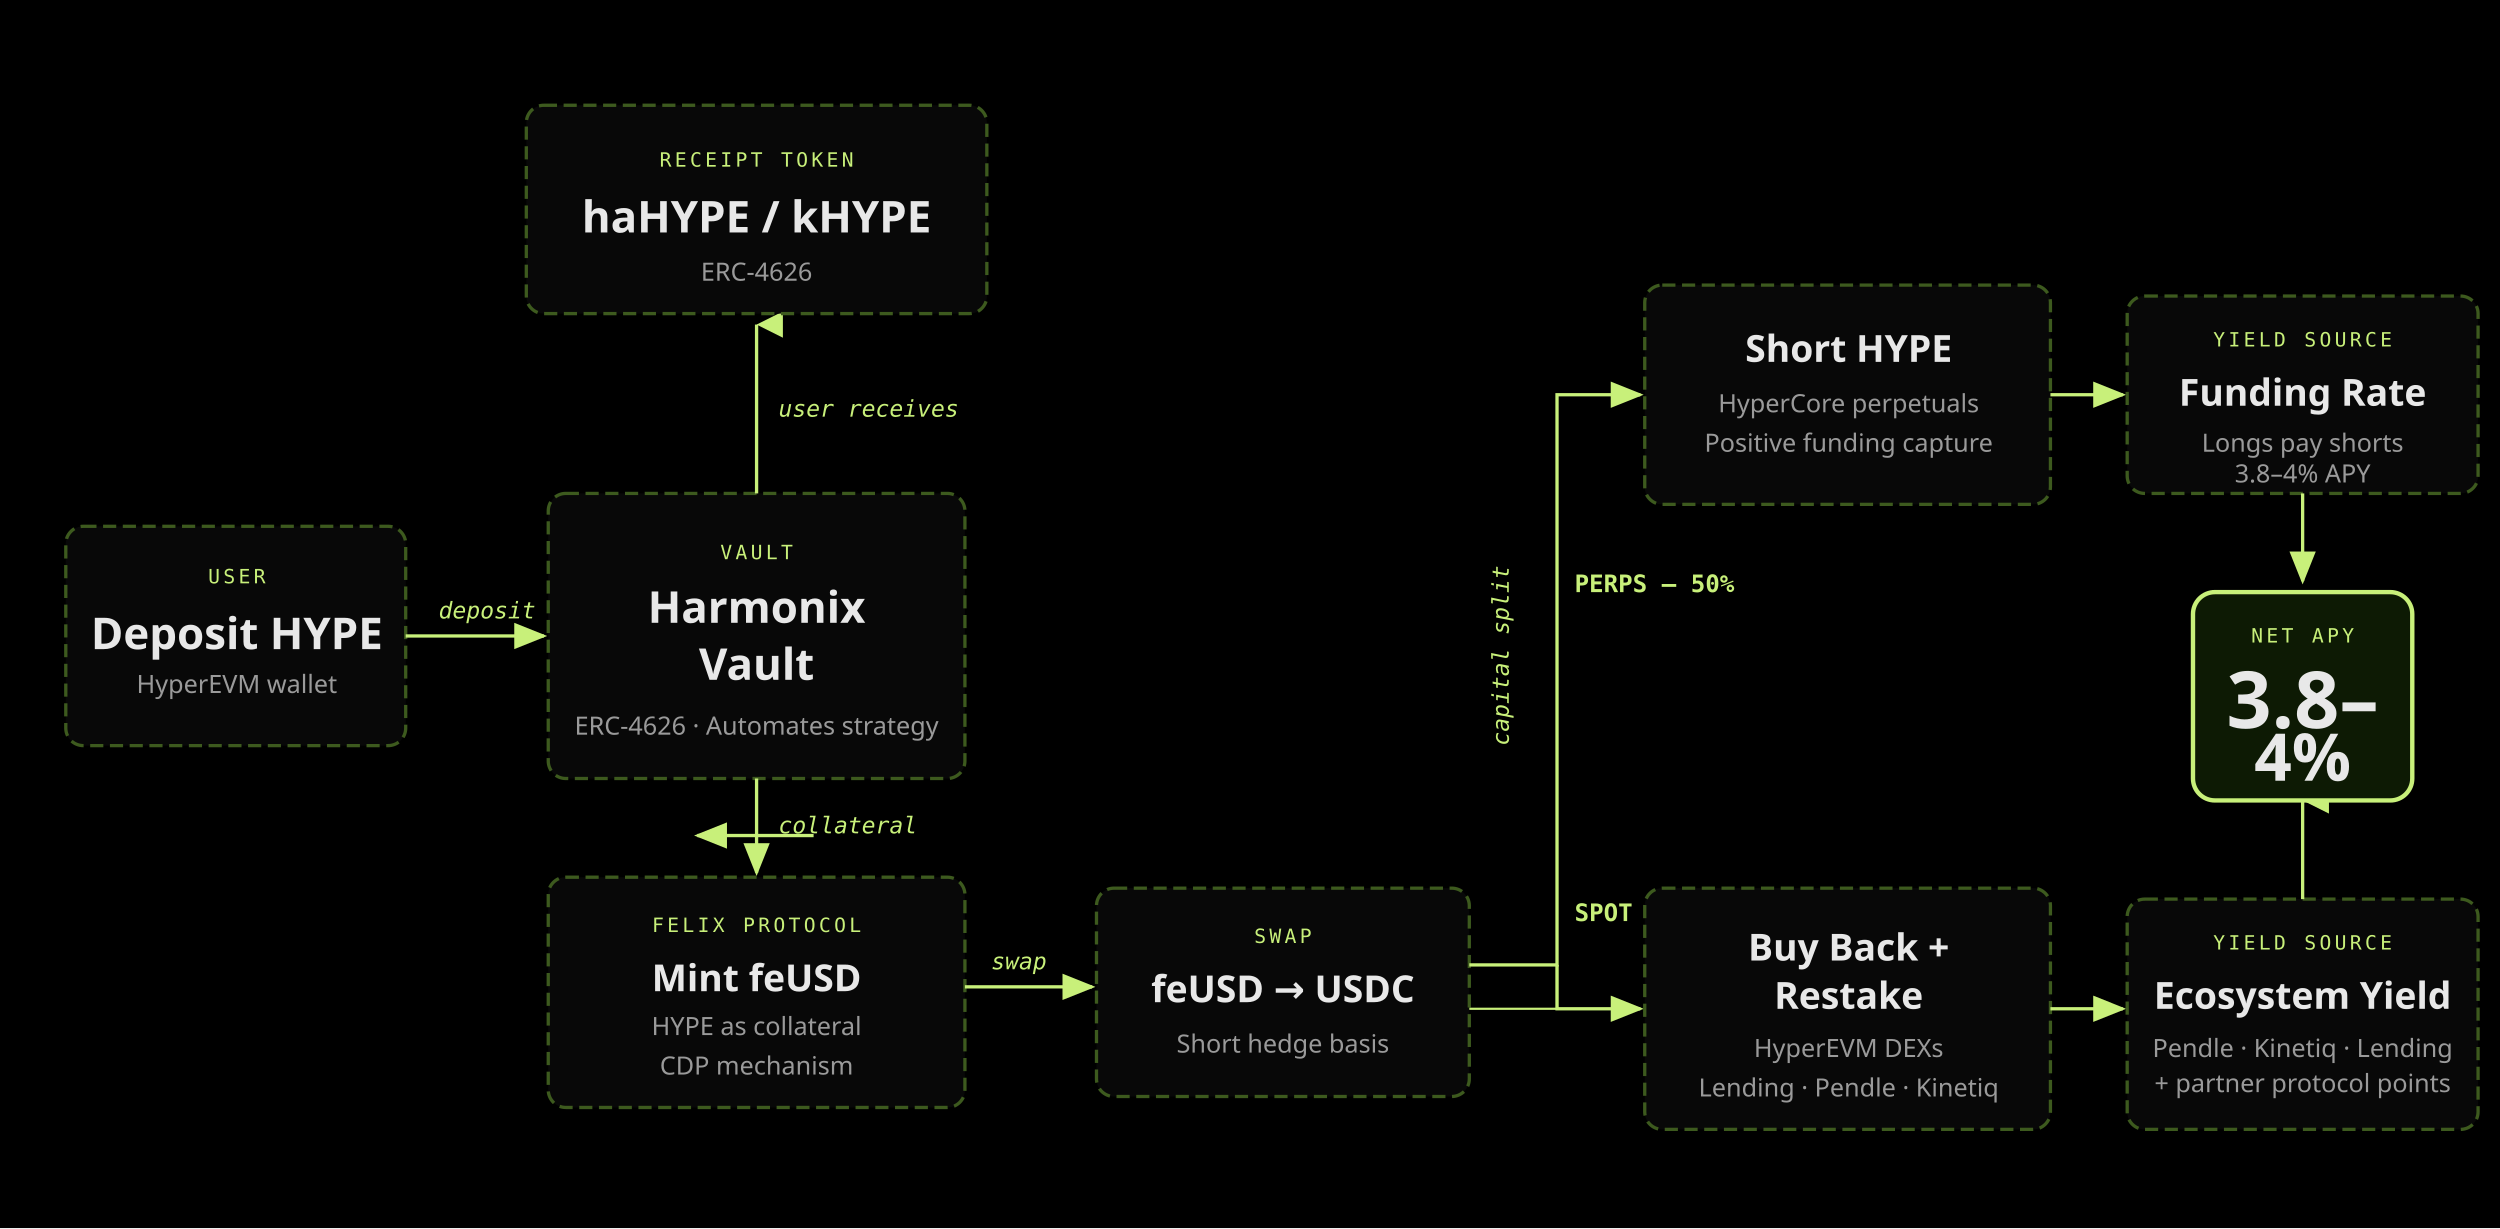
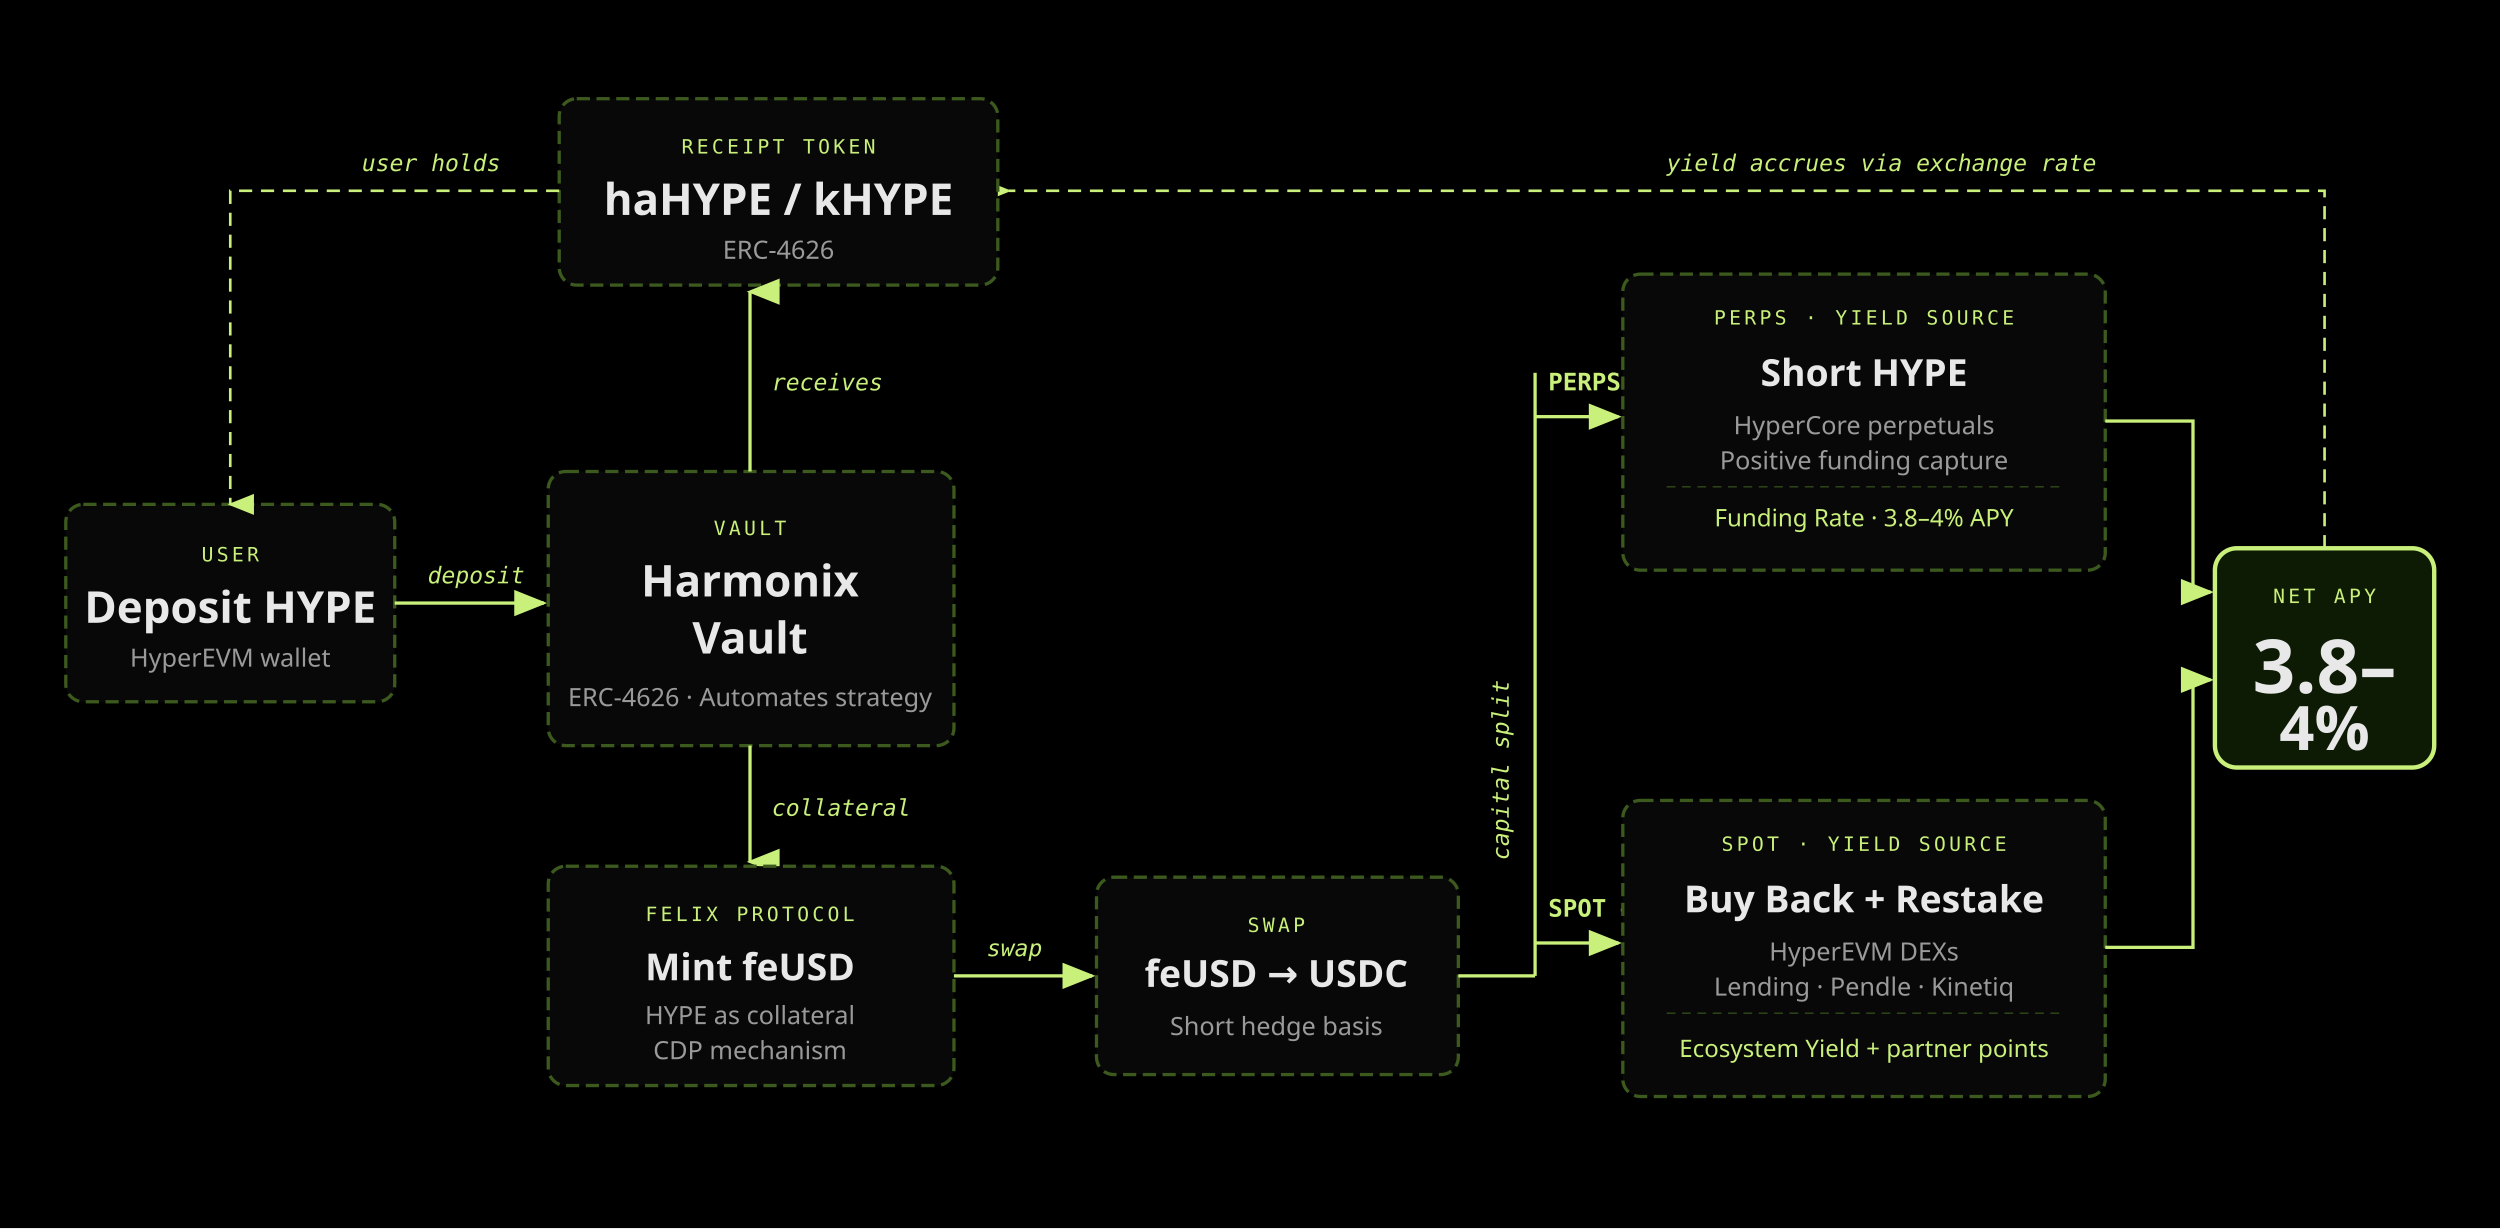
<svg xmlns="http://www.w3.org/2000/svg" viewBox="0 0 1140 560" fill="none">
  <rect width="1140" height="560" fill="#000000" />
  <defs>
    <marker id="a" markerWidth="10" markerHeight="8" refX="9" refY="4" orient="auto">
      <path d="M0 0 L10 4 L0 8 Z" fill="#c8f07a" />
    </marker>
-     <marker id="au" markerWidth="10" markerHeight="8" refX="4" refY="0" orient="auto">
-       <path d="M0 8 L4 0 L8 8 Z" fill="#c8f07a" />
+     <marker id="au" markerWidth="8" markerHeight="10" refX="4" refY="1" orient="auto">
+       <path d="M0 10 L4 0 L8 10 Z" fill="#c8f07a" />
+     </marker>
+     <marker id="ad" markerWidth="8" markerHeight="10" refX="4" refY="9" orient="auto">
+       <path d="M0 0 L4 10 L8 0 Z" fill="#c8f07a" />
+     </marker>
+     <marker id="al" markerWidth="10" markerHeight="8" refX="1" refY="4" orient="auto">
+       <path d="M10 0 L0 4 L10 8 Z" fill="#c8f07a" />
    </marker>
  </defs>
  <style>
    .box { fill: #080808; stroke: #3d5a1e; stroke-width: 1.5; stroke-dasharray: 6 3; rx: 8; }
    .box-hl { fill: #0d1a04; stroke: #c8f07a; stroke-width: 2; rx: 10; }
    .lbl { fill: #c8f07a; font-family: monospace; font-size: 9px; letter-spacing: 1.5px; }
    .ttl { fill: #e8e8e8; font-family: sans-serif; font-size: 17px; font-weight: 700; }
    .ttl-lg { fill: #e8e8e8; font-family: sans-serif; font-size: 20px; font-weight: 700; }
    .sub { fill: #9a9a9a; font-family: sans-serif; font-size: 11.5px; }
    .flow { fill: #c8f07a; font-family: monospace; font-size: 10.5px; font-style: italic; }
    .pct { fill: #c8f07a; font-family: monospace; font-size: 11px; font-weight: 600; }
  </style>
-   <rect class="box" x="30" y="240" width="155" height="100" />
-   <text class="lbl" x="108" y="266" text-anchor="middle">USER</text>
-   <text class="ttl-lg" x="108" y="296" text-anchor="middle">Deposit HYPE</text>
-   <text class="sub" x="108" y="316" text-anchor="middle">HyperEVM wallet</text>
-   <line x1="185" y1="290" x2="248" y2="290" stroke="#c8f07a" stroke-width="1.5" marker-end="url(#a)" />
-   <text class="flow" x="200" y="282">deposit</text>
-   <rect class="box" x="250" y="225" width="190" height="130" />
-   <text class="lbl" x="345" y="255" text-anchor="middle">VAULT</text>
-   <text class="ttl-lg" x="345" y="284" text-anchor="middle">Harmonix</text>
-   <text class="ttl-lg" x="345" y="310" text-anchor="middle">Vault</text>
-   <text class="sub" x="345" y="335" text-anchor="middle">ERC-4626 · Automates strategy</text>
-   <path d="M345 225 L345 148" stroke="#c8f07a" stroke-width="1.5" fill="none" marker-end="url(#au)" />
-   <text class="flow" x="355" y="190">user receives</text>
-   <rect class="box" x="240" y="48" width="210" height="95" />
-   <text class="lbl" x="345" y="76" text-anchor="middle">RECEIPT TOKEN</text>
-   <text class="ttl-lg" x="345" y="106" text-anchor="middle">haHYPE / kHYPE</text>
-   <text class="sub" x="345" y="128" text-anchor="middle">ERC-4626</text>
-   <path d="M345 355 L345 408" stroke="#c8f07a" stroke-width="1.5" fill="none" marker-end="url(#a)" transform="rotate(90 345 381)" />
-   <path d="M345 355 L345 398" stroke="#c8f07a" stroke-width="1.5" fill="none" marker-end="url(#a)" />
-   <text class="flow" x="355" y="380">collateral</text>
-   <rect class="box" x="250" y="400" width="190" height="105" />
-   <text class="lbl" x="345" y="425" text-anchor="middle">FELIX PROTOCOL</text>
-   <text class="ttl" x="345" y="452" text-anchor="middle">Mint feUSD</text>
-   <text class="sub" x="345" y="472" text-anchor="middle">HYPE as collateral</text>
-   <text class="sub" x="345" y="490" text-anchor="middle">CDP mechanism</text>
-   <line x1="440" y1="450" x2="498" y2="450" stroke="#c8f07a" stroke-width="1.5" marker-end="url(#a)" />
-   <text class="flow" x="452" y="442">swap</text>
-   <rect class="box" x="500" y="405" width="170" height="95" />
-   <text class="lbl" x="585" y="430" text-anchor="middle">SWAP</text>
-   <text class="ttl" x="585" y="457" text-anchor="middle">feUSD → USDC</text>
-   <text class="sub" x="585" y="480" text-anchor="middle">Short hedge basis</text>
-   <text class="flow" x="700" y="328" transform="rotate(-90 700 340)">capital split</text>
-   <path d="M670 440 L710 440 L710 180 L748 180" stroke="#c8f07a" stroke-width="1.5" fill="none" marker-end="url(#a)" />
-   <text class="pct" x="718" y="270">PERPS — 50%</text>
-   <path d="M670 460 L710 460 L710 440 L710 440" stroke="#c8f07a" stroke-width="1" fill="none" />
-   <path d="M710 440 L710 460 L748 460" stroke="#c8f07a" stroke-width="1.5" fill="none" marker-end="url(#a)" />
-   <text class="pct" x="718" y="420">SPOT — 50%</text>
-   <rect class="box" x="750" y="130" width="185" height="100" />
-   <text class="ttl" x="843" y="165" text-anchor="middle">Short HYPE</text>
-   <text class="sub" x="843" y="188" text-anchor="middle">HyperCore perpetuals</text>
-   <text class="sub" x="843" y="206" text-anchor="middle">Positive funding capture</text>
-   <rect class="box" x="750" y="405" width="185" height="110" />
-   <text class="ttl" x="843" y="438" text-anchor="middle">Buy Back +</text>
-   <text class="ttl" x="843" y="460" text-anchor="middle">Restake</text>
-   <text class="sub" x="843" y="482" text-anchor="middle">HyperEVM DEXs</text>
-   <text class="sub" x="843" y="500" text-anchor="middle">Lending · Pendle · Kinetiq</text>
-   <line x1="935" y1="180" x2="968" y2="180" stroke="#c8f07a" stroke-width="1.5" marker-end="url(#a)" />
-   <line x1="935" y1="460" x2="968" y2="460" stroke="#c8f07a" stroke-width="1.5" marker-end="url(#a)" />
-   <rect class="box" x="970" y="135" width="160" height="90" />
-   <text class="lbl" x="1050" y="158" text-anchor="middle">YIELD SOURCE</text>
-   <text class="ttl" x="1050" y="185" text-anchor="middle">Funding Rate</text>
-   <text class="sub" x="1050" y="206" text-anchor="middle">Longs pay shorts</text>
-   <text class="sub" x="1050" y="220" text-anchor="middle">3.8–4% APY</text>
-   <rect class="box" x="970" y="410" width="160" height="105" />
-   <text class="lbl" x="1050" y="433" text-anchor="middle">YIELD SOURCE</text>
-   <text class="ttl" x="1050" y="460" text-anchor="middle">Ecosystem Yield</text>
-   <text class="sub" x="1050" y="482" text-anchor="middle">Pendle · Kinetiq · Lending</text>
-   <text class="sub" x="1050" y="498" text-anchor="middle">+ partner protocol points</text>
-   <path d="M1050 225 L1050 265" stroke="#c8f07a" stroke-width="1.5" fill="none" marker-end="url(#a)" />
-   <path d="M1050 410 L1050 365" stroke="#c8f07a" stroke-width="1.5" fill="none" marker-end="url(#au)" />
-   <rect class="box-hl" x="1000" y="270" width="100" height="95" />
-   <text class="lbl" x="1050" y="293" text-anchor="middle">NET APY</text>
-   <text fill="#e8e8e8" font-family="sans-serif" font-size="36" font-weight="800" x="1050" y="332" text-anchor="middle">3.8–</text>
-   <text fill="#e8e8e8" font-family="sans-serif" font-size="30" font-weight="800" x="1050" y="356" text-anchor="middle">4%</text>
+   <rect class="box" x="30" y="230" width="150" height="90" />
+   <text class="lbl" x="105" y="256" text-anchor="middle">USER</text>
+   <text class="ttl-lg" x="105" y="284" text-anchor="middle">Deposit HYPE</text>
+   <text class="sub" x="105" y="304" text-anchor="middle">HyperEVM wallet</text>
+   <line x1="180" y1="275" x2="248" y2="275" stroke="#c8f07a" stroke-width="1.5" marker-end="url(#a)" />
+   <text class="flow" x="195" y="266">deposit</text>
+   <rect class="box" x="250" y="215" width="185" height="125" />
+   <text class="lbl" x="342" y="244" text-anchor="middle">VAULT</text>
+   <text class="ttl-lg" x="342" y="272" text-anchor="middle">Harmonix</text>
+   <text class="ttl-lg" x="342" y="298" text-anchor="middle">Vault</text>
+   <text class="sub" x="342" y="322" text-anchor="middle">ERC-4626 · Automates strategy</text>
+   <line x1="342" y1="340" x2="342" y2="393" stroke="#c8f07a" stroke-width="1.5" marker-end="url(#ad)" />
+   <text class="flow" x="352" y="372">collateral</text>
+   <rect class="box" x="250" y="395" width="185" height="100" />
+   <text class="lbl" x="342" y="420" text-anchor="middle">FELIX PROTOCOL</text>
+   <text class="ttl" x="342" y="447" text-anchor="middle">Mint feUSD</text>
+   <text class="sub" x="342" y="467" text-anchor="middle">HYPE as collateral</text>
+   <text class="sub" x="342" y="483" text-anchor="middle">CDP mechanism</text>
+   <line x1="435" y1="445" x2="498" y2="445" stroke="#c8f07a" stroke-width="1.5" marker-end="url(#a)" />
+   <text class="flow" x="450" y="436">swap</text>
+   <rect class="box" x="500" y="400" width="165" height="90" />
+   <text class="lbl" x="582" y="425" text-anchor="middle">SWAP</text>
+   <text class="ttl" x="582" y="450" text-anchor="middle">feUSD → USDC</text>
+   <text class="sub" x="582" y="472" text-anchor="middle">Short hedge basis</text>
+   <line x1="665" y1="445" x2="700" y2="445" stroke="#c8f07a" stroke-width="1.5" />
+   <line x1="700" y1="445" x2="700" y2="170" stroke="#c8f07a" stroke-width="1.5" />
+   <text class="flow" x="688" y="310" text-anchor="end" transform="rotate(-90 688 310)">capital split</text>
+   <line x1="700" y1="190" x2="738" y2="190" stroke="#c8f07a" stroke-width="1.5" marker-end="url(#a)" />
+   <text class="pct" x="706" y="178">PERPS — 50%</text>
+   <line x1="700" y1="430" x2="738" y2="430" stroke="#c8f07a" stroke-width="1.5" marker-end="url(#a)" />
+   <text class="pct" x="706" y="418">SPOT — 50%</text>
+   <rect class="box" x="740" y="125" width="220" height="135" />
+   <text class="lbl" x="850" y="148" text-anchor="middle">PERPS · YIELD SOURCE</text>
+   <text class="ttl" x="850" y="176" text-anchor="middle">Short HYPE</text>
+   <text class="sub" x="850" y="198" text-anchor="middle">HyperCore perpetuals</text>
+   <text class="sub" x="850" y="214" text-anchor="middle">Positive funding capture</text>
+   <line x1="760" y1="222" x2="940" y2="222" stroke="#3d5a1e" stroke-width="0.5" stroke-dasharray="4 3" />
+   <text class="sub" x="850" y="240" text-anchor="middle" style="fill:#c8f07a;font-size:11px">Funding Rate · 3.8–4% APY</text>
+   <rect class="box" x="740" y="365" width="220" height="135" />
+   <text class="lbl" x="850" y="388" text-anchor="middle">SPOT · YIELD SOURCE</text>
+   <text class="ttl" x="850" y="416" text-anchor="middle">Buy Back + Restake</text>
+   <text class="sub" x="850" y="438" text-anchor="middle">HyperEVM DEXs</text>
+   <text class="sub" x="850" y="454" text-anchor="middle">Lending · Pendle · Kinetiq</text>
+   <line x1="760" y1="462" x2="940" y2="462" stroke="#3d5a1e" stroke-width="0.5" stroke-dasharray="4 3" />
+   <text class="sub" x="850" y="482" text-anchor="middle" style="fill:#c8f07a;font-size:11px">Ecosystem Yield + partner points</text>
+   <path d="M960 192 L1000 192 L1000 270 L1008 270" stroke="#c8f07a" stroke-width="1.5" fill="none" marker-end="url(#a)" />
+   <path d="M960 432 L1000 432 L1000 310 L1008 310" stroke="#c8f07a" stroke-width="1.5" fill="none" marker-end="url(#a)" />
+   <rect class="box-hl" x="1010" y="250" width="100" height="100" />
+   <text class="lbl" x="1060" y="275" text-anchor="middle">NET APY</text>
+   <text fill="#e8e8e8" font-family="sans-serif" font-size="34" font-weight="800" x="1060" y="316" text-anchor="middle">3.8–</text>
+   <text fill="#e8e8e8" font-family="sans-serif" font-size="28" font-weight="800" x="1060" y="342" text-anchor="middle">4%</text>
+   <path d="M1060 250 L1060 87 L460 87" stroke="#c8f07a" stroke-width="1.2" stroke-dasharray="6 4" fill="none" marker-end="url(#al)" />
+   <text class="flow" x="760" y="78">yield accrues via exchange rate</text>
+   <rect class="box" x="255" y="45" width="200" height="85" />
+   <text class="lbl" x="355" y="70" text-anchor="middle">RECEIPT TOKEN</text>
+   <text class="ttl-lg" x="355" y="98" text-anchor="middle">haHYPE / kHYPE</text>
+   <text class="sub" x="355" y="118" text-anchor="middle">ERC-4626</text>
+   <path d="M255 87 L105 87 L105 230" stroke="#c8f07a" stroke-width="1.2" stroke-dasharray="6 4" fill="none" marker-end="url(#ad)" />
+   <text class="flow" x="165" y="78">user holds</text>
+   <line x1="342" y1="215" x2="342" y2="133" stroke="#c8f07a" stroke-width="1.5" marker-end="url(#au)" />
+   <text class="flow" x="352" y="178">receives</text>
</svg>
